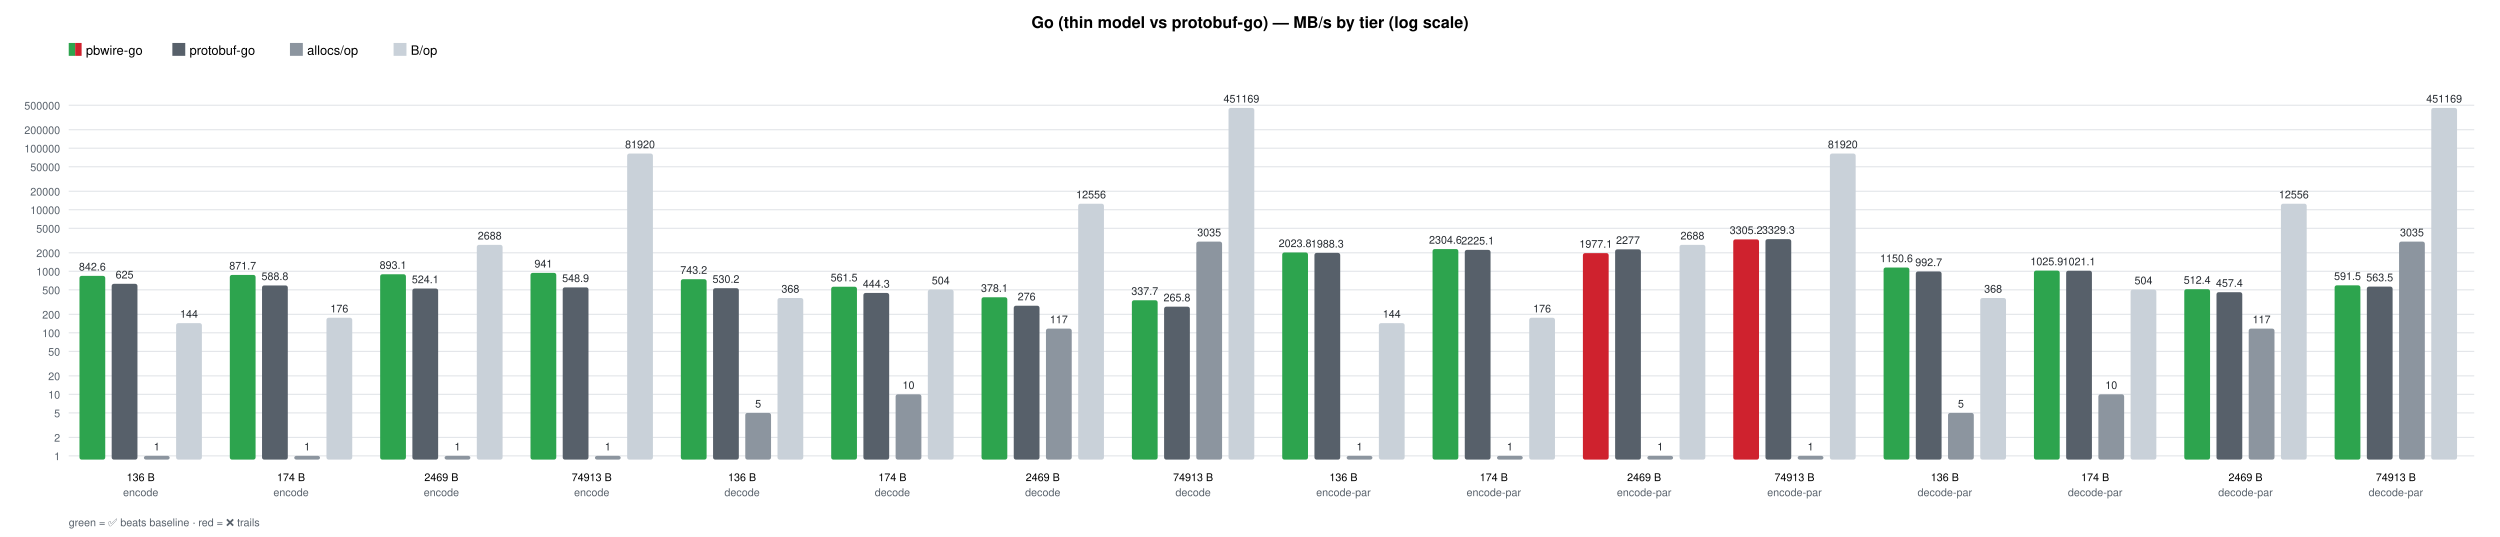
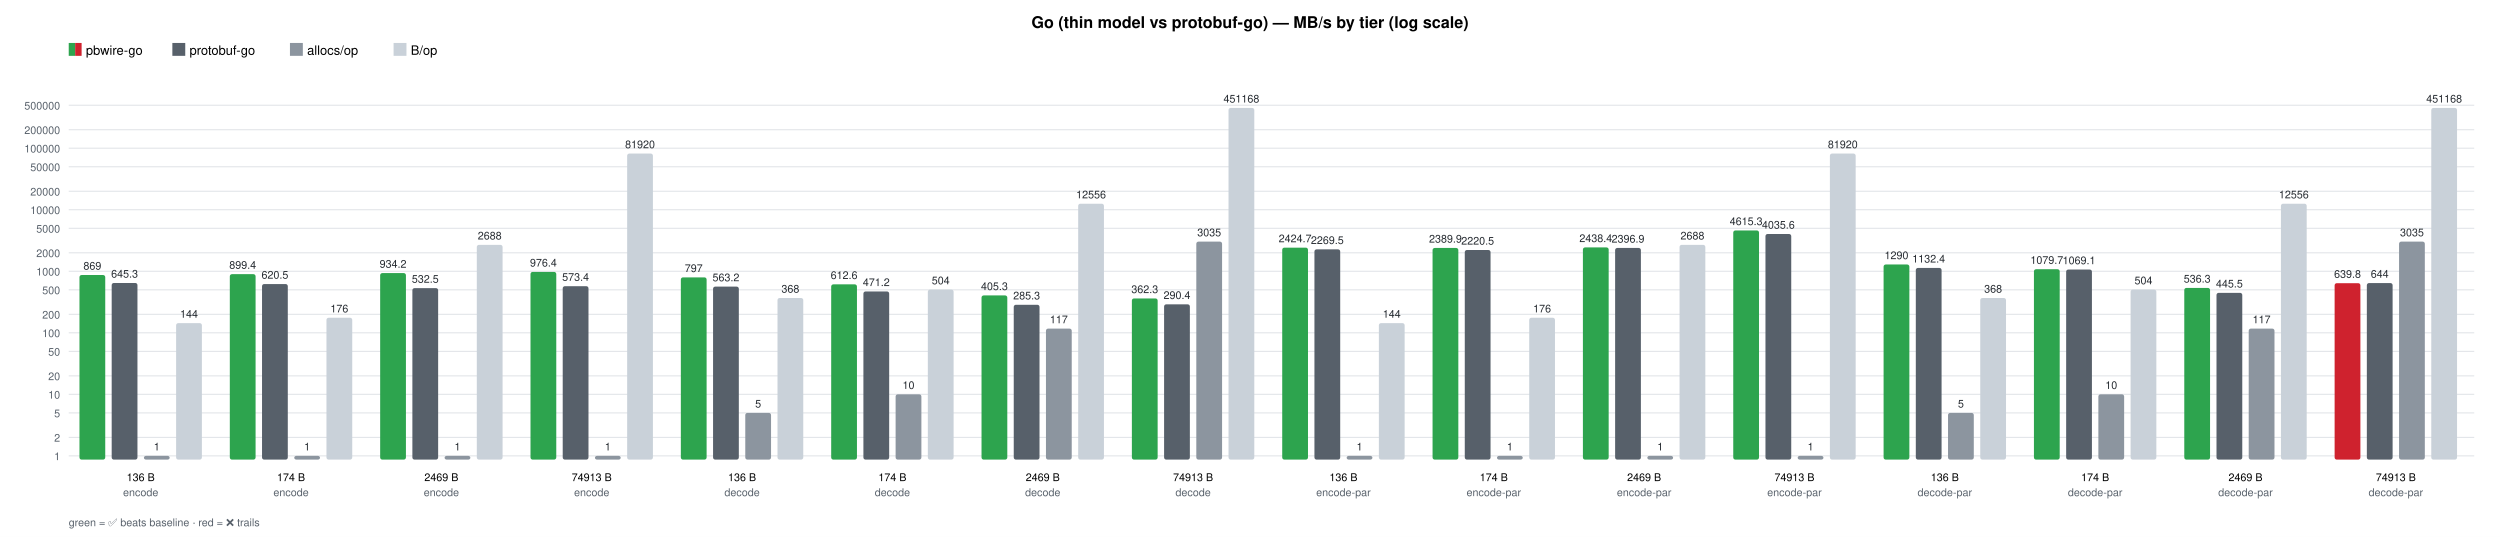
<svg xmlns="http://www.w3.org/2000/svg" width="2328" height="500" font-family="Helvetica, Arial, sans-serif">
  <rect width="2328" height="500" fill="#ffffff" />
  <text x="1164.0" y="26" text-anchor="middle" font-size="15" font-weight="bold">Go (thin model vs protobuf-go) — MB/s by tier (log scale)</text>
  <rect x="64" y="40" width="6" height="12" fill="#2da44e" />
  <rect x="70" y="40" width="6" height="12" fill="#cf222e" />
  <text x="80" y="51" font-size="12">pbwire-go</text>
  <rect x="160.5" y="40" width="12" height="12" fill="#57606a" />
  <text x="176.5" y="51" font-size="12">protobuf-go</text>
  <rect x="270.0" y="40" width="12" height="12" fill="#8c959f" />
  <text x="286.0" y="51" font-size="12">allocs/op</text>
  <rect x="366.5" y="40" width="12" height="12" fill="#c9d1d9" />
  <text x="382.5" y="51" font-size="12">B/op</text>
  <line x1="64" y1="424.5" x2="2304" y2="424.5" stroke="#e1e4e8" />
  <text x="56" y="428.5" text-anchor="end" font-size="10" fill="#57606a">1</text>
  <line x1="64" y1="407.3" x2="2304" y2="407.3" stroke="#e1e4e8" />
  <text x="56" y="411.3" text-anchor="end" font-size="10" fill="#57606a">2</text>
  <line x1="64" y1="384.5" x2="2304" y2="384.5" stroke="#e1e4e8" />
  <text x="56" y="388.5" text-anchor="end" font-size="10" fill="#57606a">5</text>
  <line x1="64" y1="367.2" x2="2304" y2="367.2" stroke="#e1e4e8" />
  <text x="56" y="371.2" text-anchor="end" font-size="10" fill="#57606a">10</text>
  <line x1="64" y1="350.0" x2="2304" y2="350.0" stroke="#e1e4e8" />
  <text x="56" y="354.0" text-anchor="end" font-size="10" fill="#57606a">20</text>
  <line x1="64" y1="327.2" x2="2304" y2="327.2" stroke="#e1e4e8" />
  <text x="56" y="331.2" text-anchor="end" font-size="10" fill="#57606a">50</text>
  <line x1="64" y1="309.9" x2="2304" y2="309.9" stroke="#e1e4e8" />
  <text x="56" y="313.9" text-anchor="end" font-size="10" fill="#57606a">100</text>
  <line x1="64" y1="292.7" x2="2304" y2="292.7" stroke="#e1e4e8" />
  <text x="56" y="296.7" text-anchor="end" font-size="10" fill="#57606a">200</text>
  <line x1="64" y1="269.9" x2="2304" y2="269.9" stroke="#e1e4e8" />
  <text x="56" y="273.9" text-anchor="end" font-size="10" fill="#57606a">500</text>
  <line x1="64" y1="252.6" x2="2304" y2="252.6" stroke="#e1e4e8" />
  <text x="56" y="256.6" text-anchor="end" font-size="10" fill="#57606a">1000</text>
  <line x1="64" y1="235.4" x2="2304" y2="235.4" stroke="#e1e4e8" />
  <text x="56" y="239.4" text-anchor="end" font-size="10" fill="#57606a">2000</text>
  <line x1="64" y1="212.6" x2="2304" y2="212.6" stroke="#e1e4e8" />
  <text x="56" y="216.6" text-anchor="end" font-size="10" fill="#57606a">5000</text>
  <line x1="64" y1="195.3" x2="2304" y2="195.3" stroke="#e1e4e8" />
  <text x="56" y="199.3" text-anchor="end" font-size="10" fill="#57606a">10000</text>
  <line x1="64" y1="178.1" x2="2304" y2="178.1" stroke="#e1e4e8" />
  <text x="56" y="182.1" text-anchor="end" font-size="10" fill="#57606a">20000</text>
  <line x1="64" y1="155.3" x2="2304" y2="155.3" stroke="#e1e4e8" />
  <text x="56" y="159.3" text-anchor="end" font-size="10" fill="#57606a">50000</text>
  <line x1="64" y1="138.0" x2="2304" y2="138.0" stroke="#e1e4e8" />
  <text x="56" y="142.0" text-anchor="end" font-size="10" fill="#57606a">100000</text>
  <line x1="64" y1="120.8" x2="2304" y2="120.8" stroke="#e1e4e8" />
  <text x="56" y="124.8" text-anchor="end" font-size="10" fill="#57606a">200000</text>
  <line x1="64" y1="98.0" x2="2304" y2="98.0" stroke="#e1e4e8" />
  <text x="56" y="102.0" text-anchor="end" font-size="10" fill="#57606a">500000</text>
  <text x="131.0" y="448" text-anchor="middle" font-size="10">136 B</text>
  <text x="131.0" y="462" text-anchor="middle" font-size="10" fill="#57606a">encode</text>
-   <rect x="74.0" y="256.9" width="24" height="171.1" rx="2" fill="#2da44e" />
-   <text x="86.0" y="251.9" text-anchor="middle" font-size="10" fill="#24292f">842.6</text>
-   <rect x="104.0" y="264.3" width="24" height="163.7" rx="2" fill="#57606a" />
-   <text x="116.0" y="259.3" text-anchor="middle" font-size="10" fill="#24292f">625</text>
+   <rect x="74.0" y="256.1" width="24" height="171.9" rx="2" fill="#2da44e" />
+   <text x="86.0" y="251.1" text-anchor="middle" font-size="10" fill="#24292f">869</text>
+   <rect x="104.0" y="263.5" width="24" height="164.5" rx="2" fill="#57606a" />
+   <text x="116.0" y="258.5" text-anchor="middle" font-size="10" fill="#24292f">645.3</text>
  <rect x="134.0" y="424.5" width="24" height="3.5" rx="2" fill="#8c959f" />
  <text x="146.0" y="419.5" text-anchor="middle" font-size="10" fill="#24292f">1</text>
  <rect x="164.0" y="300.9" width="24" height="127.1" rx="2" fill="#c9d1d9" />
  <text x="176.0" y="295.9" text-anchor="middle" font-size="10" fill="#24292f">144</text>
  <text x="271.0" y="448" text-anchor="middle" font-size="10">174 B</text>
  <text x="271.0" y="462" text-anchor="middle" font-size="10" fill="#57606a">encode</text>
-   <rect x="214.0" y="256.0" width="24" height="172.0" rx="2" fill="#2da44e" />
-   <text x="226.0" y="251.0" text-anchor="middle" font-size="10" fill="#24292f">871.7</text>
-   <rect x="244.0" y="265.8" width="24" height="162.2" rx="2" fill="#57606a" />
-   <text x="256.0" y="260.8" text-anchor="middle" font-size="10" fill="#24292f">588.8</text>
+   <rect x="214.0" y="255.3" width="24" height="172.7" rx="2" fill="#2da44e" />
+   <text x="226.0" y="250.3" text-anchor="middle" font-size="10" fill="#24292f">899.4</text>
+   <rect x="244.0" y="264.5" width="24" height="163.5" rx="2" fill="#57606a" />
+   <text x="256.0" y="259.5" text-anchor="middle" font-size="10" fill="#24292f">620.5</text>
  <rect x="274.0" y="424.5" width="24" height="3.5" rx="2" fill="#8c959f" />
  <text x="286.0" y="419.5" text-anchor="middle" font-size="10" fill="#24292f">1</text>
  <rect x="304.0" y="295.9" width="24" height="132.1" rx="2" fill="#c9d1d9" />
  <text x="316.0" y="290.9" text-anchor="middle" font-size="10" fill="#24292f">176</text>
  <text x="411.0" y="448" text-anchor="middle" font-size="10">2469 B</text>
  <text x="411.0" y="462" text-anchor="middle" font-size="10" fill="#57606a">encode</text>
-   <rect x="354.0" y="255.4" width="24" height="172.6" rx="2" fill="#2da44e" />
-   <text x="366.0" y="250.4" text-anchor="middle" font-size="10" fill="#24292f">893.1</text>
-   <rect x="384.0" y="268.7" width="24" height="159.3" rx="2" fill="#57606a" />
-   <text x="396.0" y="263.7" text-anchor="middle" font-size="10" fill="#24292f">524.1</text>
+   <rect x="354.0" y="254.3" width="24" height="173.7" rx="2" fill="#2da44e" />
+   <text x="366.0" y="249.3" text-anchor="middle" font-size="10" fill="#24292f">934.2</text>
+   <rect x="384.0" y="268.3" width="24" height="159.7" rx="2" fill="#57606a" />
+   <text x="396.0" y="263.3" text-anchor="middle" font-size="10" fill="#24292f">532.5</text>
  <rect x="414.0" y="424.5" width="24" height="3.5" rx="2" fill="#8c959f" />
  <text x="426.0" y="419.5" text-anchor="middle" font-size="10" fill="#24292f">1</text>
  <rect x="444.0" y="228.0" width="24" height="200.0" rx="2" fill="#c9d1d9" />
  <text x="456.0" y="223.0" text-anchor="middle" font-size="10" fill="#24292f">2688</text>
  <text x="551.0" y="448" text-anchor="middle" font-size="10">74913 B</text>
  <text x="551.0" y="462" text-anchor="middle" font-size="10" fill="#57606a">encode</text>
-   <rect x="494.0" y="254.1" width="24" height="173.9" rx="2" fill="#2da44e" />
-   <text x="506.0" y="249.1" text-anchor="middle" font-size="10" fill="#24292f">941</text>
-   <rect x="524.0" y="267.6" width="24" height="160.4" rx="2" fill="#57606a" />
-   <text x="536.0" y="262.6" text-anchor="middle" font-size="10" fill="#24292f">548.9</text>
+   <rect x="494.0" y="253.2" width="24" height="174.8" rx="2" fill="#2da44e" />
+   <text x="506.0" y="248.2" text-anchor="middle" font-size="10" fill="#24292f">976.4</text>
+   <rect x="524.0" y="266.5" width="24" height="161.5" rx="2" fill="#57606a" />
+   <text x="536.0" y="261.5" text-anchor="middle" font-size="10" fill="#24292f">573.4</text>
  <rect x="554.0" y="424.5" width="24" height="3.5" rx="2" fill="#8c959f" />
  <text x="566.0" y="419.5" text-anchor="middle" font-size="10" fill="#24292f">1</text>
  <rect x="584.0" y="143.0" width="24" height="285.0" rx="2" fill="#c9d1d9" />
  <text x="596.0" y="138.0" text-anchor="middle" font-size="10" fill="#24292f">81920</text>
  <text x="691.0" y="448" text-anchor="middle" font-size="10">136 B</text>
  <text x="691.0" y="462" text-anchor="middle" font-size="10" fill="#57606a">decode</text>
-   <rect x="634.0" y="260.0" width="24" height="168.0" rx="2" fill="#2da44e" />
-   <text x="646.0" y="255.0" text-anchor="middle" font-size="10" fill="#24292f">743.2</text>
-   <rect x="664.0" y="268.4" width="24" height="159.6" rx="2" fill="#57606a" />
-   <text x="676.0" y="263.4" text-anchor="middle" font-size="10" fill="#24292f">530.2</text>
+   <rect x="634.0" y="258.3" width="24" height="169.7" rx="2" fill="#2da44e" />
+   <text x="646.0" y="253.3" text-anchor="middle" font-size="10" fill="#24292f">797</text>
+   <rect x="664.0" y="266.9" width="24" height="161.1" rx="2" fill="#57606a" />
+   <text x="676.0" y="261.9" text-anchor="middle" font-size="10" fill="#24292f">563.2</text>
  <rect x="694.0" y="384.5" width="24" height="43.5" rx="2" fill="#8c959f" />
  <text x="706.0" y="379.5" text-anchor="middle" font-size="10" fill="#24292f">5</text>
  <rect x="724.0" y="277.5" width="24" height="150.5" rx="2" fill="#c9d1d9" />
  <text x="736.0" y="272.5" text-anchor="middle" font-size="10" fill="#24292f">368</text>
  <text x="831.0" y="448" text-anchor="middle" font-size="10">174 B</text>
  <text x="831.0" y="462" text-anchor="middle" font-size="10" fill="#57606a">decode</text>
-   <rect x="774.0" y="267.0" width="24" height="161.0" rx="2" fill="#2da44e" />
-   <text x="786.0" y="262.0" text-anchor="middle" font-size="10" fill="#24292f">561.5</text>
-   <rect x="804.0" y="272.8" width="24" height="155.2" rx="2" fill="#57606a" />
-   <text x="816.0" y="267.8" text-anchor="middle" font-size="10" fill="#24292f">444.3</text>
+   <rect x="774.0" y="264.8" width="24" height="163.2" rx="2" fill="#2da44e" />
+   <text x="786.0" y="259.8" text-anchor="middle" font-size="10" fill="#24292f">612.6</text>
+   <rect x="804.0" y="271.4" width="24" height="156.6" rx="2" fill="#57606a" />
+   <text x="816.0" y="266.4" text-anchor="middle" font-size="10" fill="#24292f">471.2</text>
  <rect x="834.0" y="367.2" width="24" height="60.8" rx="2" fill="#8c959f" />
  <text x="846.0" y="362.2" text-anchor="middle" font-size="10" fill="#24292f">10</text>
  <rect x="864.0" y="269.7" width="24" height="158.3" rx="2" fill="#c9d1d9" />
  <text x="876.0" y="264.7" text-anchor="middle" font-size="10" fill="#24292f">504</text>
  <text x="971.0" y="448" text-anchor="middle" font-size="10">2469 B</text>
  <text x="971.0" y="462" text-anchor="middle" font-size="10" fill="#57606a">decode</text>
-   <rect x="914.0" y="276.8" width="24" height="151.2" rx="2" fill="#2da44e" />
-   <text x="926.0" y="271.8" text-anchor="middle" font-size="10" fill="#24292f">378.1</text>
-   <rect x="944.0" y="284.7" width="24" height="143.3" rx="2" fill="#57606a" />
-   <text x="956.0" y="279.7" text-anchor="middle" font-size="10" fill="#24292f">276</text>
+   <rect x="914.0" y="275.1" width="24" height="152.9" rx="2" fill="#2da44e" />
+   <text x="926.0" y="270.1" text-anchor="middle" font-size="10" fill="#24292f">405.3</text>
+   <rect x="944.0" y="283.8" width="24" height="144.2" rx="2" fill="#57606a" />
+   <text x="956.0" y="278.8" text-anchor="middle" font-size="10" fill="#24292f">285.3</text>
  <rect x="974.0" y="306.0" width="24" height="122.0" rx="2" fill="#8c959f" />
  <text x="986.0" y="301.0" text-anchor="middle" font-size="10" fill="#24292f">117</text>
  <rect x="1004.0" y="189.7" width="24" height="238.3" rx="2" fill="#c9d1d9" />
  <text x="1016.0" y="184.7" text-anchor="middle" font-size="10" fill="#24292f">12556</text>
  <text x="1111.0" y="448" text-anchor="middle" font-size="10">74913 B</text>
  <text x="1111.0" y="462" text-anchor="middle" font-size="10" fill="#57606a">decode</text>
-   <rect x="1054.0" y="279.6" width="24" height="148.4" rx="2" fill="#2da44e" />
-   <text x="1066.0" y="274.6" text-anchor="middle" font-size="10" fill="#24292f">337.7</text>
-   <rect x="1084.0" y="285.6" width="24" height="142.4" rx="2" fill="#57606a" />
-   <text x="1096.0" y="280.6" text-anchor="middle" font-size="10" fill="#24292f">265.8</text>
+   <rect x="1054.0" y="277.9" width="24" height="150.1" rx="2" fill="#2da44e" />
+   <text x="1066.0" y="272.9" text-anchor="middle" font-size="10" fill="#24292f">362.3</text>
+   <rect x="1084.0" y="283.4" width="24" height="144.6" rx="2" fill="#57606a" />
+   <text x="1096.0" y="278.4" text-anchor="middle" font-size="10" fill="#24292f">290.4</text>
  <rect x="1114.0" y="225.0" width="24" height="203.0" rx="2" fill="#8c959f" />
  <text x="1126.0" y="220.0" text-anchor="middle" font-size="10" fill="#24292f">3035</text>
  <rect x="1144.0" y="100.5" width="24" height="327.5" rx="2" fill="#c9d1d9" />
-   <text x="1156.0" y="95.5" text-anchor="middle" font-size="10" fill="#24292f">451169</text>
+   <text x="1156.0" y="95.5" text-anchor="middle" font-size="10" fill="#24292f">451168</text>
  <text x="1251.0" y="448" text-anchor="middle" font-size="10">136 B</text>
  <text x="1251.0" y="462" text-anchor="middle" font-size="10" fill="#57606a">encode-par</text>
-   <rect x="1194.0" y="235.1" width="24" height="192.9" rx="2" fill="#2da44e" />
-   <text x="1206.0" y="230.1" text-anchor="middle" font-size="10" fill="#24292f">2023.8</text>
-   <rect x="1224.0" y="235.5" width="24" height="192.5" rx="2" fill="#57606a" />
-   <text x="1236.0" y="230.5" text-anchor="middle" font-size="10" fill="#24292f">1988.3</text>
+   <rect x="1194.0" y="230.6" width="24" height="197.4" rx="2" fill="#2da44e" />
+   <text x="1206.0" y="225.6" text-anchor="middle" font-size="10" fill="#24292f">2424.7</text>
+   <rect x="1224.0" y="232.2" width="24" height="195.8" rx="2" fill="#57606a" />
+   <text x="1236.0" y="227.2" text-anchor="middle" font-size="10" fill="#24292f">2269.5</text>
  <rect x="1254.0" y="424.5" width="24" height="3.5" rx="2" fill="#8c959f" />
  <text x="1266.0" y="419.5" text-anchor="middle" font-size="10" fill="#24292f">1</text>
  <rect x="1284.0" y="300.9" width="24" height="127.1" rx="2" fill="#c9d1d9" />
  <text x="1296.0" y="295.9" text-anchor="middle" font-size="10" fill="#24292f">144</text>
  <text x="1391.0" y="448" text-anchor="middle" font-size="10">174 B</text>
  <text x="1391.0" y="462" text-anchor="middle" font-size="10" fill="#57606a">encode-par</text>
-   <rect x="1334.0" y="231.9" width="24" height="196.1" rx="2" fill="#2da44e" />
-   <text x="1346.0" y="226.9" text-anchor="middle" font-size="10" fill="#24292f">2304.6</text>
-   <rect x="1364.0" y="232.7" width="24" height="195.3" rx="2" fill="#57606a" />
-   <text x="1376.0" y="227.7" text-anchor="middle" font-size="10" fill="#24292f">2225.1</text>
+   <rect x="1334.0" y="230.9" width="24" height="197.1" rx="2" fill="#2da44e" />
+   <text x="1346.0" y="225.9" text-anchor="middle" font-size="10" fill="#24292f">2389.9</text>
+   <rect x="1364.0" y="232.8" width="24" height="195.2" rx="2" fill="#57606a" />
+   <text x="1376.0" y="227.8" text-anchor="middle" font-size="10" fill="#24292f">2220.5</text>
  <rect x="1394.0" y="424.5" width="24" height="3.5" rx="2" fill="#8c959f" />
  <text x="1406.0" y="419.5" text-anchor="middle" font-size="10" fill="#24292f">1</text>
  <rect x="1424.0" y="295.9" width="24" height="132.1" rx="2" fill="#c9d1d9" />
  <text x="1436.0" y="290.9" text-anchor="middle" font-size="10" fill="#24292f">176</text>
  <text x="1531.0" y="448" text-anchor="middle" font-size="10">2469 B</text>
  <text x="1531.0" y="462" text-anchor="middle" font-size="10" fill="#57606a">encode-par</text>
-   <rect x="1474.0" y="235.7" width="24" height="192.3" rx="2" fill="#cf222e" />
-   <text x="1486.0" y="230.7" text-anchor="middle" font-size="10" fill="#24292f">1977.1</text>
-   <rect x="1504.0" y="232.2" width="24" height="195.8" rx="2" fill="#57606a" />
-   <text x="1516.0" y="227.2" text-anchor="middle" font-size="10" fill="#24292f">2277</text>
+   <rect x="1474.0" y="230.4" width="24" height="197.6" rx="2" fill="#2da44e" />
+   <text x="1486.0" y="225.4" text-anchor="middle" font-size="10" fill="#24292f">2438.4</text>
+   <rect x="1504.0" y="230.9" width="24" height="197.1" rx="2" fill="#57606a" />
+   <text x="1516.0" y="225.9" text-anchor="middle" font-size="10" fill="#24292f">2396.9</text>
  <rect x="1534.0" y="424.5" width="24" height="3.5" rx="2" fill="#8c959f" />
  <text x="1546.0" y="419.5" text-anchor="middle" font-size="10" fill="#24292f">1</text>
  <rect x="1564.0" y="228.0" width="24" height="200.0" rx="2" fill="#c9d1d9" />
  <text x="1576.0" y="223.0" text-anchor="middle" font-size="10" fill="#24292f">2688</text>
  <text x="1671.0" y="448" text-anchor="middle" font-size="10">74913 B</text>
  <text x="1671.0" y="462" text-anchor="middle" font-size="10" fill="#57606a">encode-par</text>
-   <rect x="1614.0" y="222.9" width="24" height="205.1" rx="2" fill="#cf222e" />
-   <text x="1626.0" y="217.9" text-anchor="middle" font-size="10" fill="#24292f">3305.2</text>
-   <rect x="1644.0" y="222.7" width="24" height="205.3" rx="2" fill="#57606a" />
-   <text x="1656.0" y="217.7" text-anchor="middle" font-size="10" fill="#24292f">3329.3</text>
+   <rect x="1614.0" y="214.6" width="24" height="213.4" rx="2" fill="#2da44e" />
+   <text x="1626.0" y="209.6" text-anchor="middle" font-size="10" fill="#24292f">4615.3</text>
+   <rect x="1644.0" y="217.9" width="24" height="210.1" rx="2" fill="#57606a" />
+   <text x="1656.0" y="212.9" text-anchor="middle" font-size="10" fill="#24292f">4035.6</text>
  <rect x="1674.0" y="424.5" width="24" height="3.5" rx="2" fill="#8c959f" />
  <text x="1686.0" y="419.5" text-anchor="middle" font-size="10" fill="#24292f">1</text>
  <rect x="1704.0" y="143.0" width="24" height="285.0" rx="2" fill="#c9d1d9" />
  <text x="1716.0" y="138.0" text-anchor="middle" font-size="10" fill="#24292f">81920</text>
  <text x="1811.0" y="448" text-anchor="middle" font-size="10">136 B</text>
  <text x="1811.0" y="462" text-anchor="middle" font-size="10" fill="#57606a">decode-par</text>
-   <rect x="1754.0" y="249.1" width="24" height="178.9" rx="2" fill="#2da44e" />
-   <text x="1766.0" y="244.1" text-anchor="middle" font-size="10" fill="#24292f">1150.6</text>
-   <rect x="1784.0" y="252.8" width="24" height="175.2" rx="2" fill="#57606a" />
-   <text x="1796.0" y="247.8" text-anchor="middle" font-size="10" fill="#24292f">992.7</text>
+   <rect x="1754.0" y="246.3" width="24" height="181.7" rx="2" fill="#2da44e" />
+   <text x="1766.0" y="241.3" text-anchor="middle" font-size="10" fill="#24292f">1290</text>
+   <rect x="1784.0" y="249.5" width="24" height="178.5" rx="2" fill="#57606a" />
+   <text x="1796.0" y="244.5" text-anchor="middle" font-size="10" fill="#24292f">1132.4</text>
  <rect x="1814.0" y="384.5" width="24" height="43.5" rx="2" fill="#8c959f" />
  <text x="1826.0" y="379.5" text-anchor="middle" font-size="10" fill="#24292f">5</text>
  <rect x="1844.0" y="277.5" width="24" height="150.5" rx="2" fill="#c9d1d9" />
  <text x="1856.0" y="272.5" text-anchor="middle" font-size="10" fill="#24292f">368</text>
  <text x="1951.0" y="448" text-anchor="middle" font-size="10">174 B</text>
  <text x="1951.0" y="462" text-anchor="middle" font-size="10" fill="#57606a">decode-par</text>
-   <rect x="1894.0" y="252.0" width="24" height="176.0" rx="2" fill="#2da44e" />
-   <text x="1906.0" y="247.0" text-anchor="middle" font-size="10" fill="#24292f">1025.9</text>
-   <rect x="1924.0" y="252.1" width="24" height="175.9" rx="2" fill="#57606a" />
-   <text x="1936.0" y="247.1" text-anchor="middle" font-size="10" fill="#24292f">1021.1</text>
+   <rect x="1894.0" y="250.7" width="24" height="177.3" rx="2" fill="#2da44e" />
+   <text x="1906.0" y="245.7" text-anchor="middle" font-size="10" fill="#24292f">1079.7</text>
+   <rect x="1924.0" y="251.0" width="24" height="177.0" rx="2" fill="#57606a" />
+   <text x="1936.0" y="246.0" text-anchor="middle" font-size="10" fill="#24292f">1069.1</text>
  <rect x="1954.0" y="367.2" width="24" height="60.8" rx="2" fill="#8c959f" />
  <text x="1966.0" y="362.2" text-anchor="middle" font-size="10" fill="#24292f">10</text>
  <rect x="1984.0" y="269.7" width="24" height="158.3" rx="2" fill="#c9d1d9" />
  <text x="1996.0" y="264.7" text-anchor="middle" font-size="10" fill="#24292f">504</text>
  <text x="2091.0" y="448" text-anchor="middle" font-size="10">2469 B</text>
  <text x="2091.0" y="462" text-anchor="middle" font-size="10" fill="#57606a">decode-par</text>
-   <rect x="2034.0" y="269.3" width="24" height="158.7" rx="2" fill="#2da44e" />
-   <text x="2046.0" y="264.3" text-anchor="middle" font-size="10" fill="#24292f">512.4</text>
-   <rect x="2064.0" y="272.1" width="24" height="155.9" rx="2" fill="#57606a" />
-   <text x="2076.0" y="267.1" text-anchor="middle" font-size="10" fill="#24292f">457.4</text>
+   <rect x="2034.0" y="268.1" width="24" height="159.9" rx="2" fill="#2da44e" />
+   <text x="2046.0" y="263.1" text-anchor="middle" font-size="10" fill="#24292f">536.3</text>
+   <rect x="2064.0" y="272.7" width="24" height="155.3" rx="2" fill="#57606a" />
+   <text x="2076.0" y="267.7" text-anchor="middle" font-size="10" fill="#24292f">445.5</text>
  <rect x="2094.0" y="306.0" width="24" height="122.0" rx="2" fill="#8c959f" />
  <text x="2106.0" y="301.0" text-anchor="middle" font-size="10" fill="#24292f">117</text>
  <rect x="2124.0" y="189.7" width="24" height="238.3" rx="2" fill="#c9d1d9" />
  <text x="2136.0" y="184.7" text-anchor="middle" font-size="10" fill="#24292f">12556</text>
  <text x="2231.0" y="448" text-anchor="middle" font-size="10">74913 B</text>
  <text x="2231.0" y="462" text-anchor="middle" font-size="10" fill="#57606a">decode-par</text>
-   <rect x="2174.0" y="265.7" width="24" height="162.3" rx="2" fill="#2da44e" />
-   <text x="2186.0" y="260.7" text-anchor="middle" font-size="10" fill="#24292f">591.5</text>
-   <rect x="2204.0" y="266.9" width="24" height="161.1" rx="2" fill="#57606a" />
-   <text x="2216.0" y="261.9" text-anchor="middle" font-size="10" fill="#24292f">563.5</text>
+   <rect x="2174.0" y="263.7" width="24" height="164.3" rx="2" fill="#cf222e" />
+   <text x="2186.0" y="258.7" text-anchor="middle" font-size="10" fill="#24292f">639.8</text>
+   <rect x="2204.0" y="263.6" width="24" height="164.4" rx="2" fill="#57606a" />
+   <text x="2216.0" y="258.6" text-anchor="middle" font-size="10" fill="#24292f">644</text>
  <rect x="2234.0" y="225.0" width="24" height="203.0" rx="2" fill="#8c959f" />
  <text x="2246.0" y="220.0" text-anchor="middle" font-size="10" fill="#24292f">3035</text>
  <rect x="2264.0" y="100.5" width="24" height="327.5" rx="2" fill="#c9d1d9" />
-   <text x="2276.0" y="95.5" text-anchor="middle" font-size="10" fill="#24292f">451169</text>
+   <text x="2276.0" y="95.5" text-anchor="middle" font-size="10" fill="#24292f">451168</text>
  <text x="64" y="490" font-size="10" fill="#57606a">green = ✅ beats baseline · red = ❌ trails</text>
</svg>
